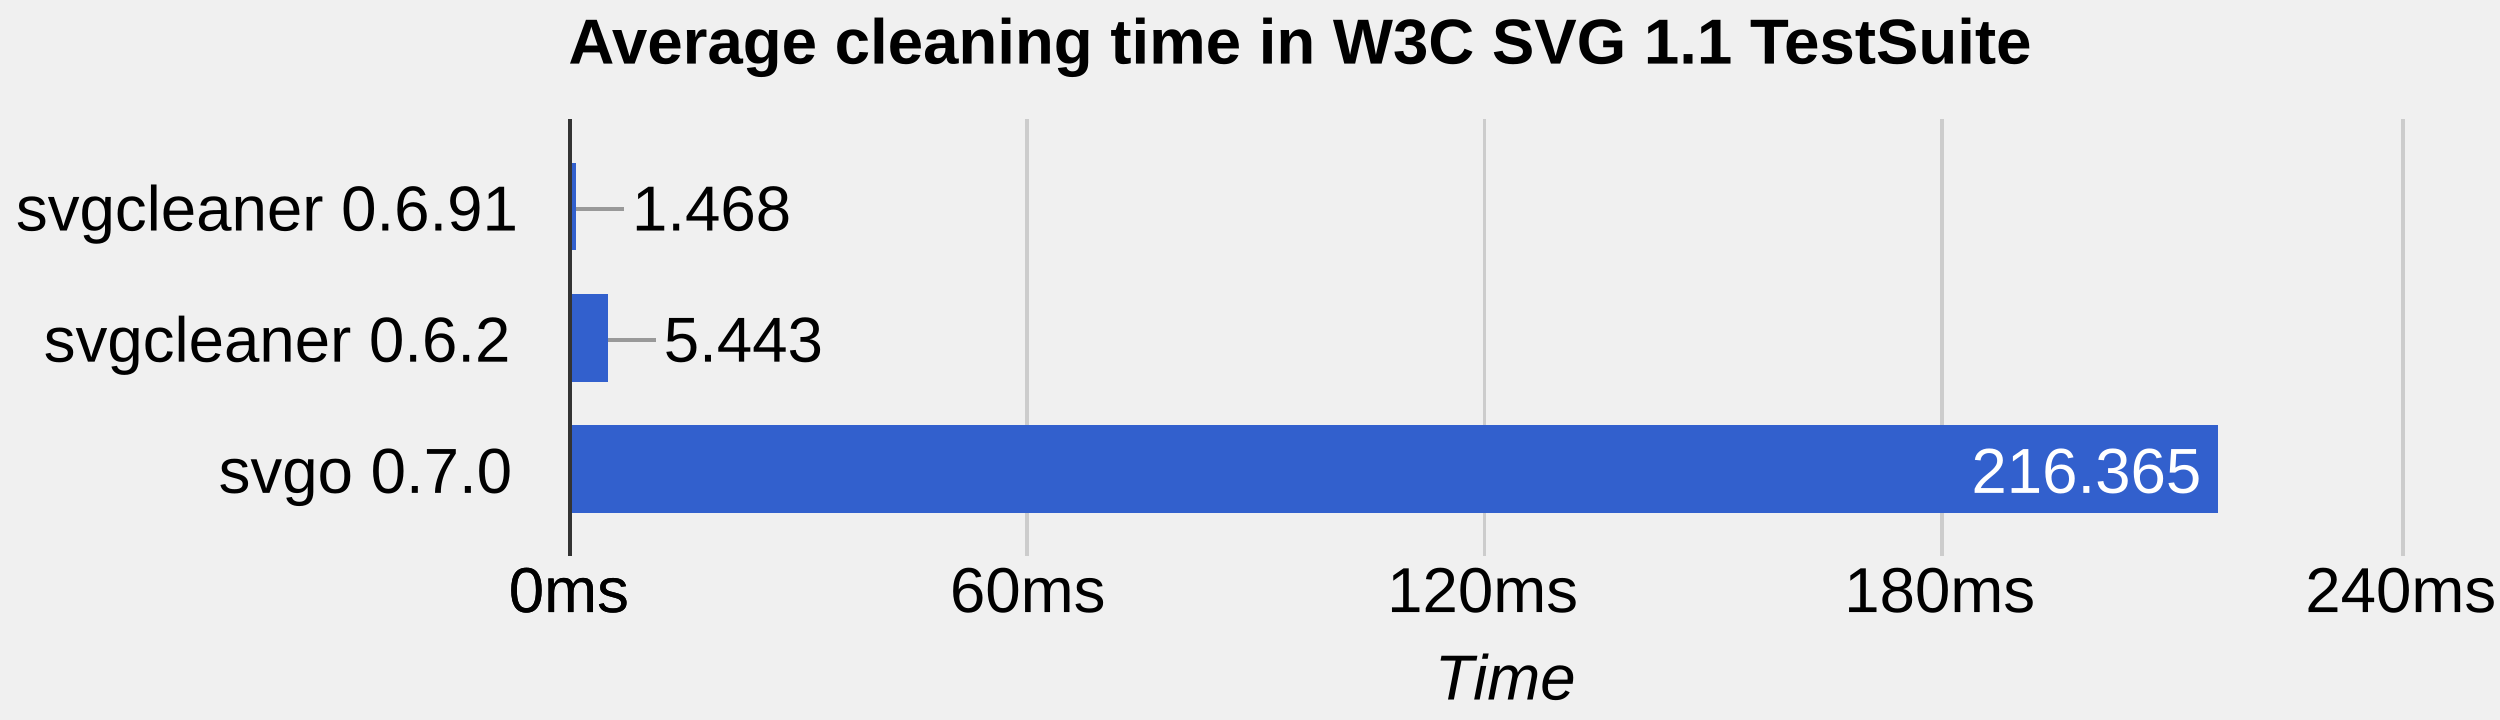
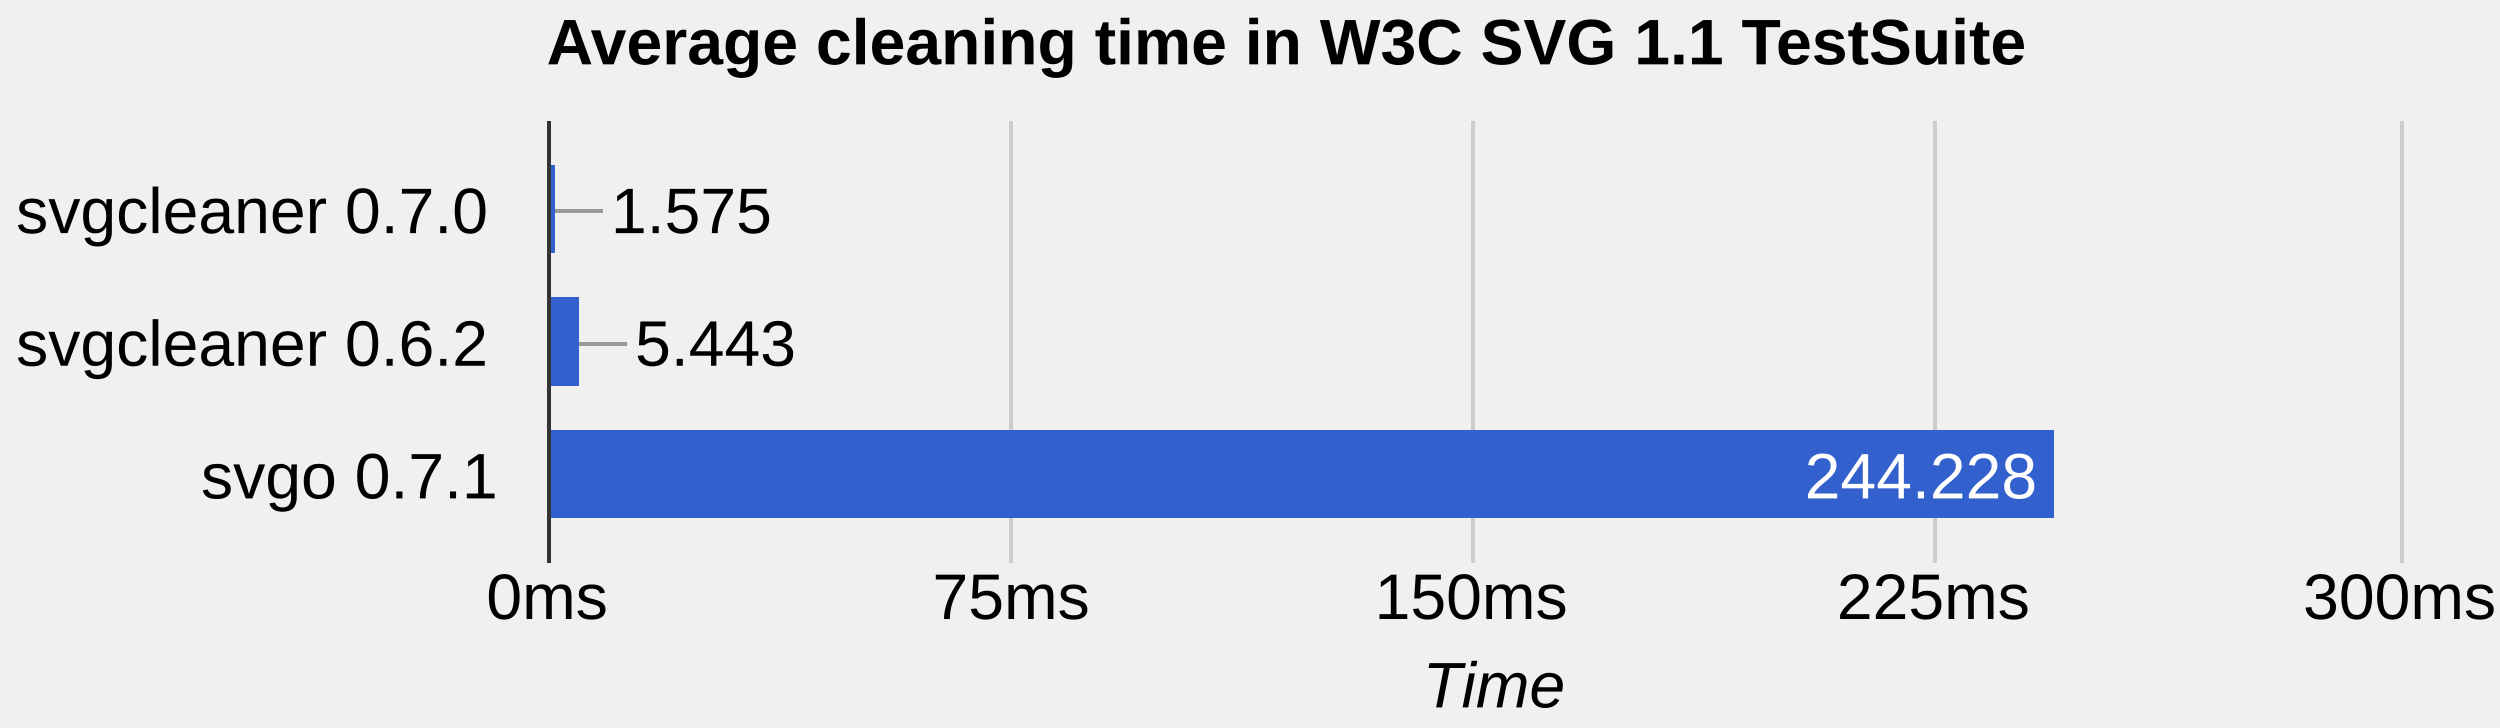
- <svg xmlns="http://www.w3.org/2000/svg" height="181" shape-rendering="crispEdges" width="629">
-   <text font-family="Arial" font-size="16" font-weight="bold" x="143" y="16">
+ <svg xmlns="http://www.w3.org/2000/svg" height="181" shape-rendering="crispEdges" width="622">
+   <text font-family="Arial" font-size="16" font-weight="bold" x="136" y="16">
        Average cleaning time in W3C SVG 1.1 TestSuite
    </text>
  <text font-family="Arial" font-size="16" x="4" y="58">
-         svgcleaner 0.6.91
+         svgcleaner 0.7.0
    </text>
-   <text font-family="Arial" font-size="16" x="11" y="91">
+   <text font-family="Arial" font-size="16" x="4" y="91">
        svgcleaner 0.6.2
    </text>
-   <text font-family="Arial" font-size="16" x="55" y="124">
-         svgo 0.7.0
+   <text font-family="Arial" font-size="16" x="50" y="124">
+         svgo 0.7.1
    </text>
-   <rect fill="#ccc" height="110" width="1" x="143" y="30" />
-   <text fill="#000" font-family="Arial" font-size="16" x="128" y="154">
+   <rect fill="#ccc" height="110" width="1" x="136" y="30" />
+   <text fill="#000" font-family="Arial" font-size="16" x="121" y="154">
        0ms
    </text>
-   <rect fill="#ccc" height="110" width="1" x="143" y="30" />
-   <text fill="#000" font-family="Arial" font-size="16" x="128" y="154">
-         0ms
+   <rect fill="#ccc" height="110" width="1" x="251" y="30" />
+   <text fill="#000" font-family="Arial" font-size="16" x="232" y="154">
+         75ms
    </text>
-   <rect fill="#ccc" height="110" width="1" x="258" y="30" />
-   <text fill="#000" font-family="Arial" font-size="16" x="239" y="154">
-         60ms
+   <rect fill="#ccc" height="110" width="1" x="366" y="30" />
+   <text fill="#000" font-family="Arial" font-size="16" x="342" y="154">
+         150ms
    </text>
-   <rect fill="#ccc" height="110" width="1" x="373" y="30" />
-   <text fill="#000" font-family="Arial" font-size="16" x="349" y="154">
-         120ms
+   <rect fill="#ccc" height="110" width="1" x="481" y="30" />
+   <text fill="#000" font-family="Arial" font-size="16" x="457" y="154">
+         225ms
    </text>
-   <rect fill="#ccc" height="110" width="1" x="488" y="30" />
-   <text fill="#000" font-family="Arial" font-size="16" x="464" y="154">
-         180ms
+   <rect fill="#ccc" height="110" width="1" x="597" y="30" />
+   <text fill="#000" font-family="Arial" font-size="16" x="573" y="154">
+         300ms
    </text>
-   <rect fill="#ccc" height="110" width="1" x="604" y="30" />
-   <text fill="#000" font-family="Arial" font-size="16" x="580" y="154">
-         240ms
+   <rect fill="#3260cd" height="22" width="2" x="136" y="41" />
+   <rect fill="#999" height="1" width="12" x="138" y="52" />
+   <text fill="#000" font-family="Arial" font-size="16" x="152" y="58">
+         1.575
    </text>
-   <rect fill="#3260cd" height="22" width="2" x="143" y="41" />
-   <rect fill="#999" height="1" width="12" x="145" y="52" />
-   <text fill="#000" font-family="Arial" font-size="16" x="159" y="58">
-         1.468
-     </text>
-   <rect fill="#3260cd" height="22" width="10" x="143" y="74" />
-   <rect fill="#999" height="1" width="12" x="153" y="85" />
-   <text fill="#000" font-family="Arial" font-size="16" x="167" y="91">
+   <rect fill="#3260cd" height="22" width="8" x="136" y="74" />
+   <rect fill="#999" height="1" width="12" x="144" y="85" />
+   <text fill="#000" font-family="Arial" font-size="16" x="158" y="91">
        5.443
    </text>
-   <rect fill="#3260cd" height="22" width="415" x="143" y="107" />
-   <text fill="#fff" font-family="Arial" font-size="16" x="496" y="124">
-         216.365
+   <rect fill="#3260cd" height="22" width="375" x="136" y="107" />
+   <text fill="#fff" font-family="Arial" font-size="16" x="449" y="124">
+         244.228
    </text>
-   <rect fill="#333" height="110" width="1" x="143" y="30" />
-   <text font-family="Arial" font-size="16" font-style="italic" x="361" y="176">
+   <rect fill="#333" height="110" width="1" x="136" y="30" />
+   <text font-family="Arial" font-size="16" font-style="italic" x="354" y="176">
        Time
    </text>
</svg>
